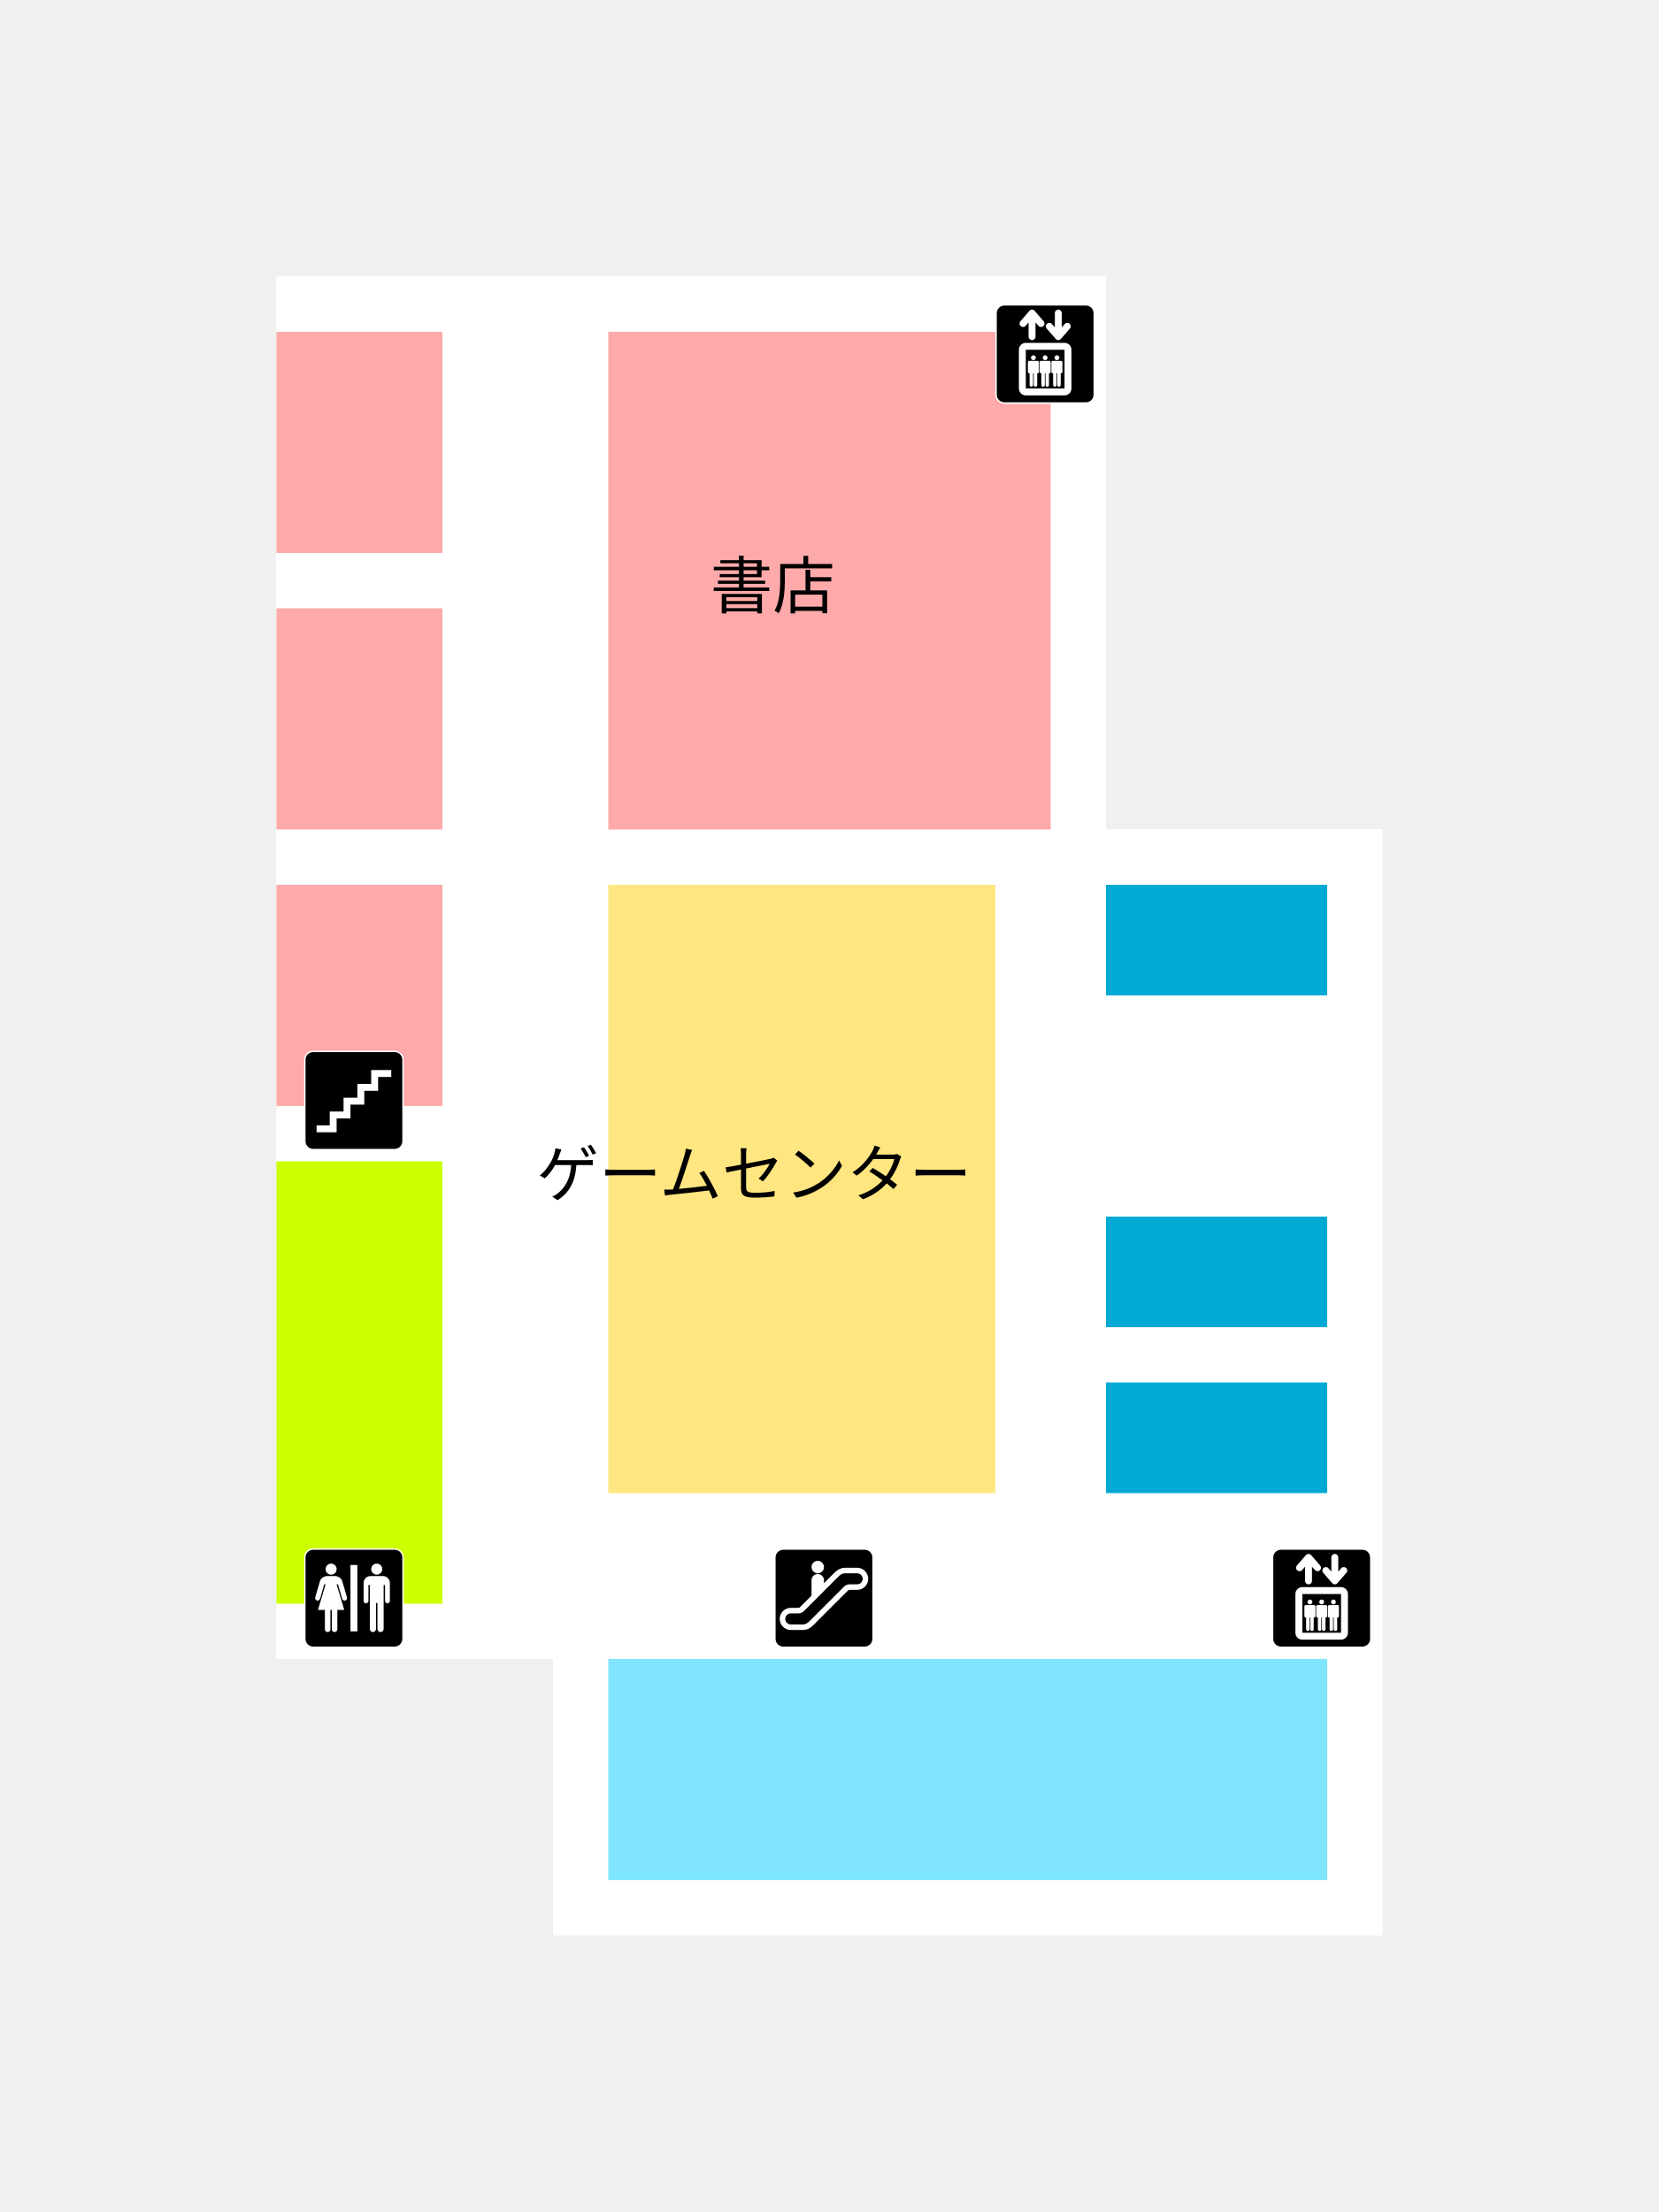
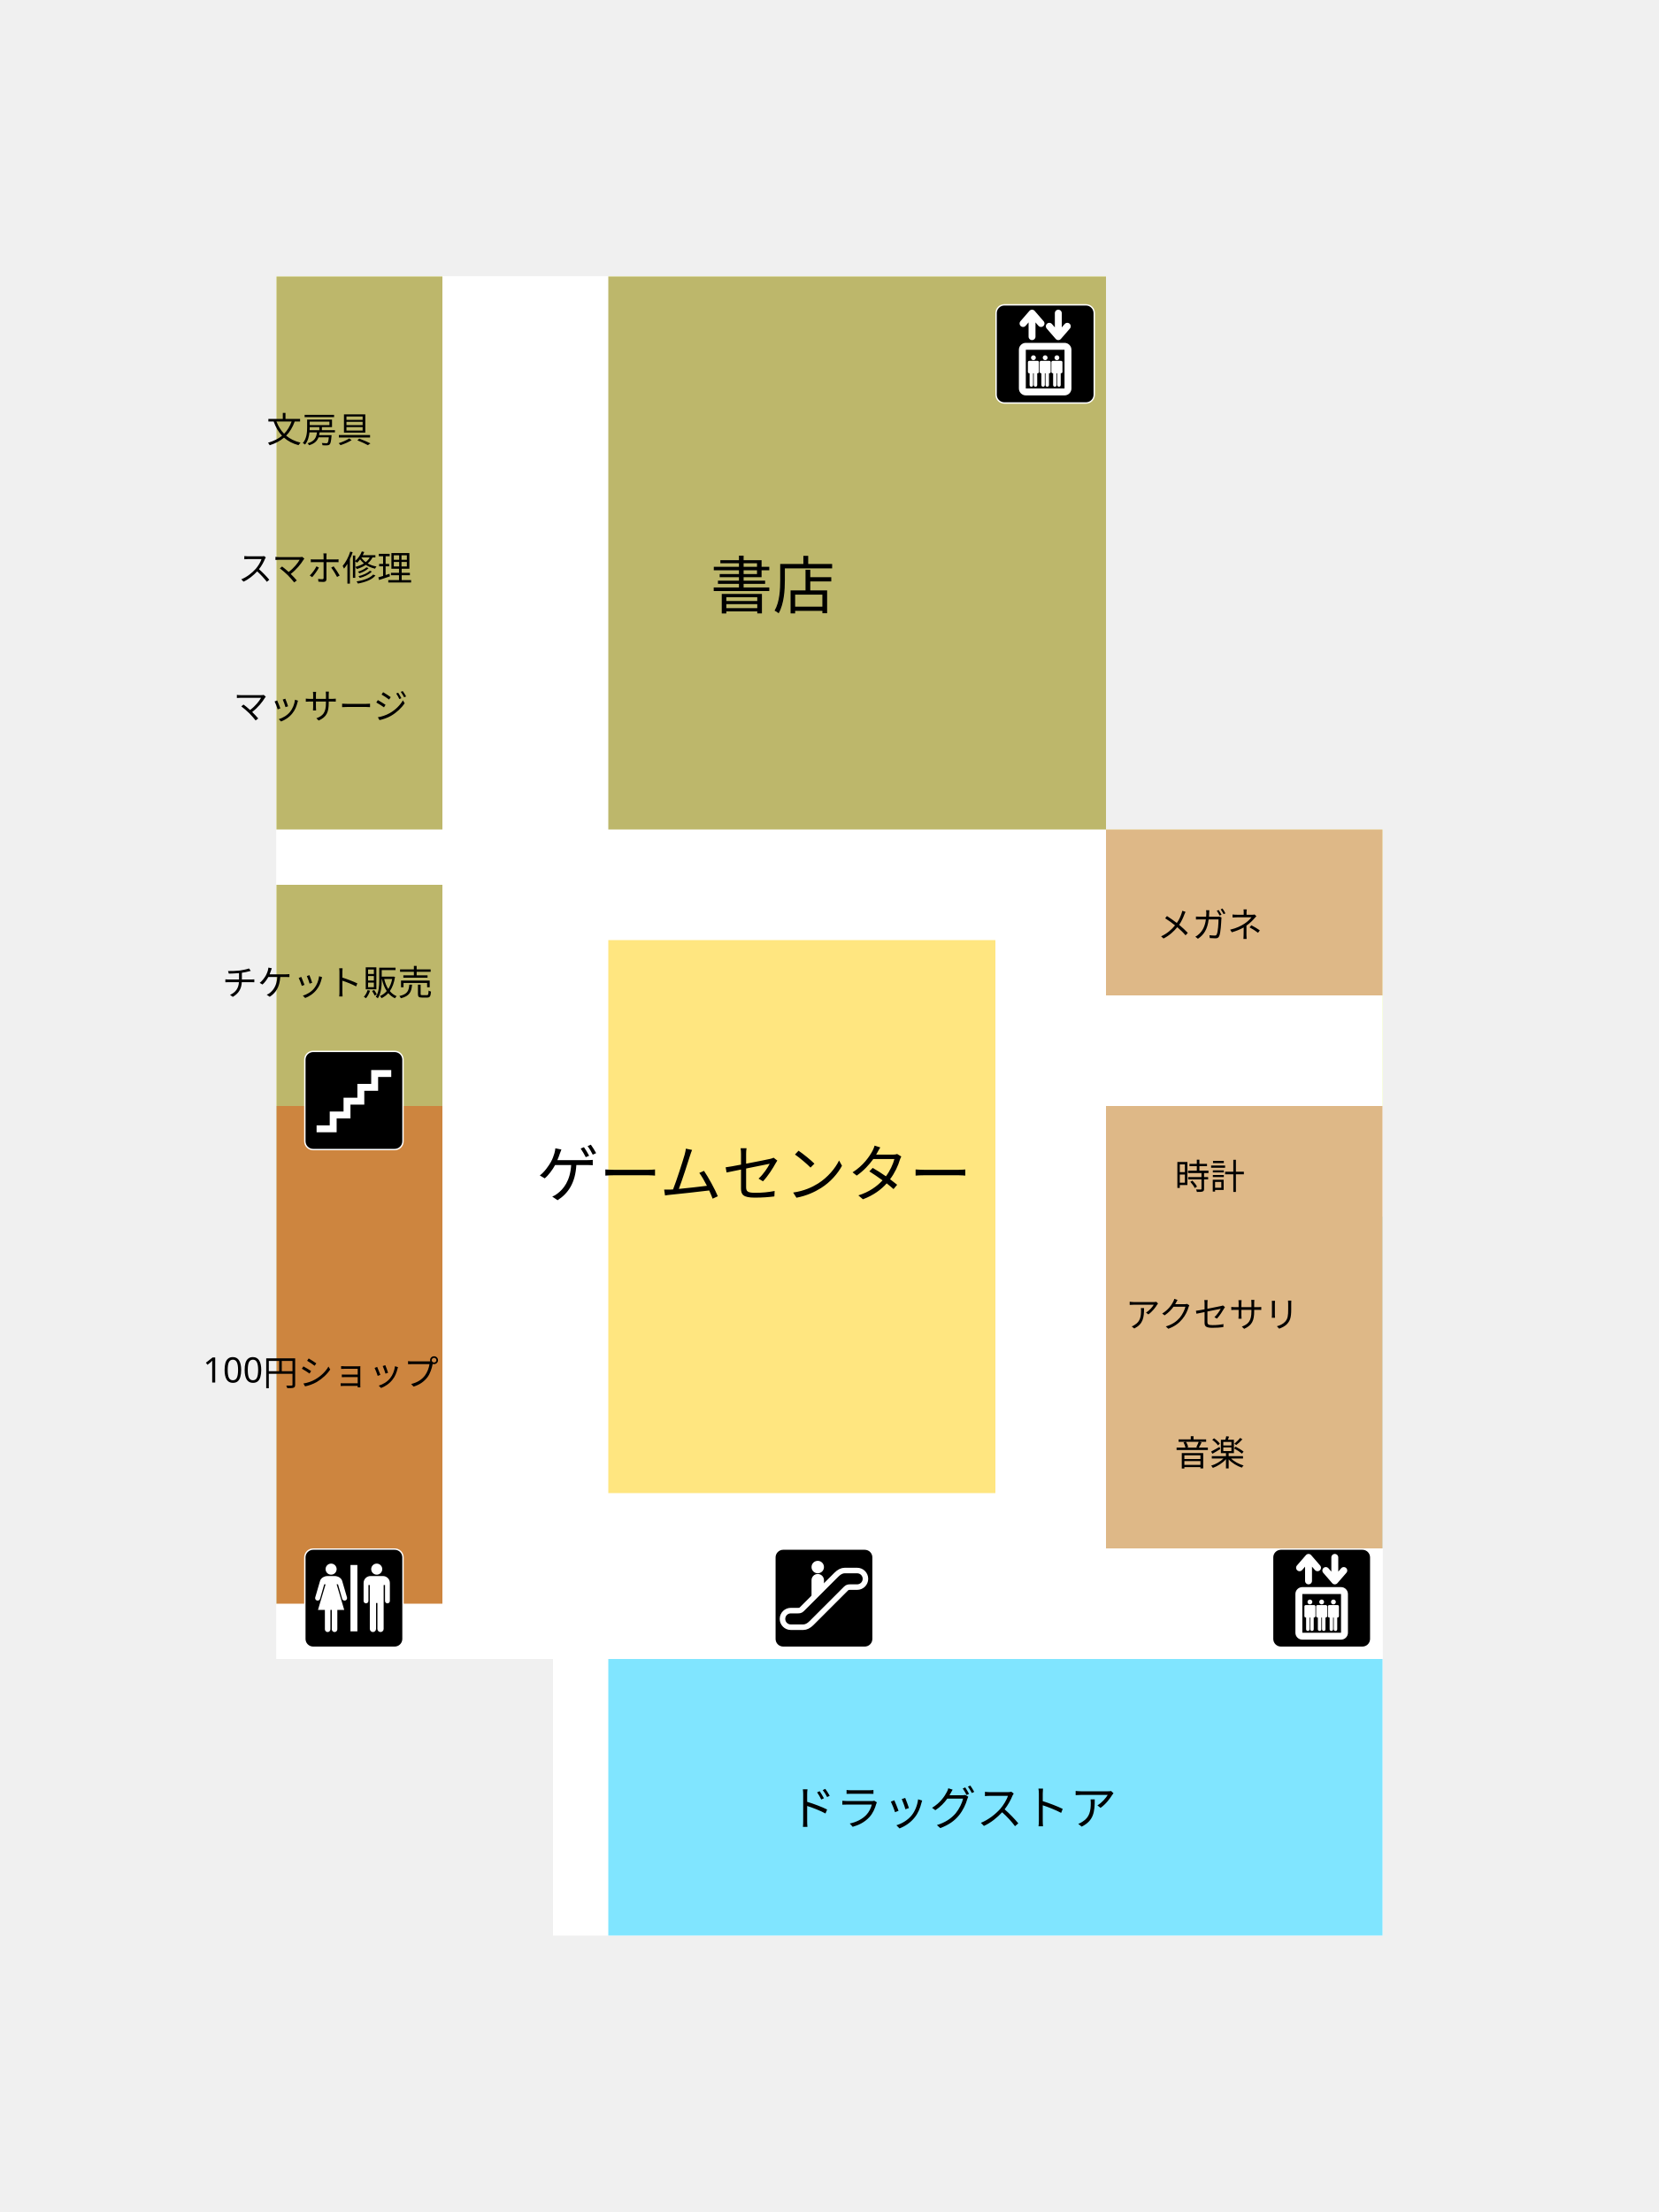
<svg xmlns="http://www.w3.org/2000/svg" xmlns:xlink="http://www.w3.org/1999/xlink" width="300mm" height="400mm" viewBox="0 0 300 400" version="1.1" id="svg1">
  <defs id="defs1">
    <symbol id="AigaSymbols.svg:Escalator_Inv">
      <rect x="0.5" y="0.5" width="71" height="71" ry="6" style="stroke:#ffffff" id="rect47" />
      <path d="m 55,28 c -1,0 -2,0 -3,1 L 27,54 c -2,2 -4,3 -6,3 h -9 a 6,6 0 1 1 0,-12 h 5 c 1,0 2,0 3,-1 L 45,19 c 2,-2 4,-3 6,-3 h 9 a 6,6 0 1 1 0,12 z" style="fill:none;stroke:#ffffff;stroke-width:4" id="path48" />
      <path d="m 27,35 9,-9 v -3 a 4.5,4.5 0 0 0 -9,0 z" style="fill:#ffffff;stroke:none" id="path49" />
      <circle cx="31.5" cy="13.5" r="4.5" style="fill:#ffffff;stroke:none" id="circle49" />
    </symbol>
    <symbol id="AigaSymbols.svg:Stairs_Inv">
      <rect x="0.5" y="0.5" width="71" height="71" ry="6" style="stroke:#ffffff" id="rect62" />
      <path d="m 9,56.5 h 12 v -10 h 10 v -10 h 10 v -10 h 10 v -10 h 12" style="fill:none;stroke:#ffffff;stroke-width:5" id="path63" />
    </symbol>
    <symbol id="AigaSymbols.svg:Elevator_Inv">
      <rect x="0.5" y="0.5" width="71" height="71" ry="6" style="stroke:#ffffff" id="rect75" />
      <g style="fill:none;stroke:#ffffff;stroke-width:5;stroke-linecap:round;stroke-linejoin:round" id="g76">
        <path d="M 26.5,23.5 V 6.5 M 20,14 26.5,6.5 33,14" id="path75" />
        <path d="m 45.5,6.5 v 17 M 39,16 45.5,23.5 52,16" id="path76" />
      </g>
      <rect x="17" y="28" width="38" height="38" ry="5" style="fill:#ffffff;stroke:none" id="rect76" />
      <rect x="22" y="33" width="28" height="28" style="stroke:none" id="rect77" />
      <g id="person2" style="fill:#ffffff;stroke:none">
        <circle cx="27.5" cy="38.75" r="1.75" id="circle77" />
        <path d="m 24.5,41 a 1,1 0 0 0 -1,1 v 7 a 1,1 0 0 0 1,1 h 0.25 v 8.5 a 1.25,1.25 0 1 0 2.5,0 V 50 h 0.5 v 8.5 a 1.25,1.25 0 1 0 2.5,0 V 50 h 0.25 a 1,1 0 0 0 1,-1 v -7 a 1,1 0 0 0 -1,-1 z" id="path77" />
      </g>
      <use x="8.5" xlink:href="#person2" id="use77" />
      <use x="17" xlink:href="#person2" id="use78" />
    </symbol>
    <symbol id="AigaSymbols.svg:Toilets_Inv">
      <rect x="0.5" y="0.5" width="71" height="71" ry="6" style="stroke:#ffffff" id="rect83" />
      <g style="fill:#ffffff;stroke:none" id="g85">
        <rect x="33.5" y="12" width="5" height="48" id="rect84" />
        <circle cx="19.5" cy="15" r="4" id="circle84" />
        <path d="m 19,44.5 v 14 a 2,2 0 0 1 -4,0 v -14 H 10 L 15.5,26 h -1 l -3,10.5 A 1.821,1.821 0 0 1 8,35.5 l 3.5,-12 A 5.7,4.6 0 0 1 17,20 h 5 a 5.7,4.6 0 0 1 5.5,3.5 l 3.5,12 a 1.821,1.821 0 0 1 -3.5,1 L 24.5,26 h -1 L 29,44.5 h -5 v 14 a 2,2 0 0 1 -4,0 v -14 z" id="path84" />
        <circle cx="52.5" cy="15" r="4" id="circle85" />
        <path d="m 43,25 v 13 a 1.75,1.75 0 0 0 3.5,0 V 26.5 h 1 v 31.75 a 2.25,2.25 0 0 0 4.5,0 V 39.5 h 1 v 18.75 a 2.25,2.25 0 0 0 4.5,0 V 26.5 h 1 V 38 A 1.75,1.75 0 0 0 62,38 V 25 a 5,5 0 0 0 -5,-5 h -9 a 5,5 0 0 0 -5,5 z" id="path85" />
      </g>
    </symbol>
    <symbol id="AigaSymbols.svg:Information_Inv">
      <rect x="0.5" y="0.5" width="71" height="71" ry="6" style="stroke:#ffffff" id="rect127" />
      <circle cx="36" cy="36" r="24" style="fill:none;stroke:#ffffff;stroke-width:6" id="circle127" />
      <path d="m 27,32 c 0,-5 1,-11 9,-11 4,0 8,3 8,7 0,4 -2,6 -4,7 -2,1 -4,2 -4,5 0,3 0,6 0,6" style="fill:none;stroke:#ffffff;stroke-width:6" id="path127" />
      <rect x="33" y="48" width="6" height="6" style="fill:#ffffff;stroke:none" id="rect128" />
    </symbol>
  </defs>
  <g id="layer1" style="display:inline">
    <g id="g6">
-       <path style="fill:none;stroke-width:0.1" d="m 50,50 h 150 v 100 h 50 V 350 H 100 V 300 H 50 Z" id="path11" />
+       <path style="fill:none;stroke-width:0.1" d="m 40,50 h 160 v 100 h 50 l 10,200 H 100 V 300 H 50 Z" id="path11" />
      <path style="display:inline;fill:#ffffff;stroke-width:0.1" d="m 50,50 h 150 v 100 h 50 V 350 H 100 V 300 H 50 Z" id="path1" />
    </g>
    <g id="g2">
-       <path style="fill:#e5ff80;stroke-width:0.1" d="m 50,60 h 30 v 40 H 50 Z" id="path2" />
-       <path style="fill:#e5ff80;stroke-width:0.1" d="m 50,110 h 30 v 40 H 50 Z" id="path3" />
+       <path style="fill:#e5ff80;stroke-width:0.1" d="M 50,50 H 80 L 80,100 H 50 Z" id="path2" />
+       <path style="fill:#e5ff80;stroke-width:0.1" d="M 50,100 H 80 L 80,150 H 50 Z" id="path3" />
      <path style="fill:#e5ff80;stroke-width:0.1" d="m 50,160 h 30 v 40 H 50 Z" id="path4" />
-       <path style="fill:#e5ff80;stroke-width:0.1" d="m 110,60 h 80 v 100 h 50 v 40 H 110 Z" id="path5" />
-       <path style="fill:#87de87;stroke-width:0.1" d="m 50,210 h 30 v 80 H 50 Z" id="path6" />
-       <path style="fill:#80e5ff;stroke-width:0.1" d="m 110,300 v 40 h 130 v -40 z" id="path7" />
-       <path style="fill:#80e5ff;stroke-width:0.1" d="m 200,250 h 40 v 20 h -40 z" id="path8" />
+       <path style="fill:#e5ff80;stroke-width:0.1" d="m 110,50 h 90 v 100 h 50 v 50 H 110 Z" id="path5" />
+       <path style="fill:#87de87;stroke-width:0.1" d="M 50,200 H 80 L 80,290 H 50 Z" id="path6" />
+       <path style="fill:#80e5ff;stroke-width:0.1" d="m 110,300 v 50 h 140 v -50 z" id="path7" />
+       <path style="fill:#80e5ff;stroke-width:0.1" d="m 200,250 h 50 v 30 h -50 z" id="path8" />
      <path style="fill:#80e5ff;stroke-width:0.1" d="m 180,220 v 50 h -70 v -50 z" id="path9" />
-       <path style="fill:#80e5ff;stroke-width:0.1" d="m 200,220 h 40 v 20 h -40 z" id="path10" />
+       <path style="fill:#80e5ff;stroke-width:0.1" d="m 200,220 h 50 v 30 h -50 z" id="path10" />
    </g>
-     <g id="g1">
+     <g id="g1" style="display:inline">
      <use xlink:href="#AigaSymbols.svg:Escalator_Inv" style="fill:#000000;stroke:#000000" id="use1" transform="matrix(0.25,0,0,0.25,140,280)" />
      <use xlink:href="#AigaSymbols.svg:Stairs_Inv" style="fill:#000000;stroke:#000000" id="use1-6" transform="matrix(0.25,0,0,0.25,55,190)" />
      <use xlink:href="#AigaSymbols.svg:Toilets_Inv" style="fill:#000000;stroke:#000000" id="use1-5" transform="matrix(0.25,0,0,0.25,55,280)" />
      <use xlink:href="#AigaSymbols.svg:Elevator_Inv" style="fill:#000000;stroke:#000000" id="use2" transform="matrix(0.25,0,0,0.25,180,55)" />
      <use xlink:href="#AigaSymbols.svg:Information_Inv" style="fill:#000000;stroke:#000000" id="use1-29" transform="matrix(0.25,0,0,0.25,180,190)" />
+       <use xlink:href="#AigaSymbols.svg:Elevator_Inv" style="display:inline;fill:#000000;stroke:#000000" id="use27" transform="matrix(0.25,0,0,0.25,230,280)" />
    </g>
    <g id="g4" transform="translate(1.1444092e-6,5.132242)">
-       <text xml:space="preserve" style="font-size:11.289px;line-height:1.5;font-family:'Ubuntu Sans';-inkscape-font-specification:'Ubuntu Sans';text-align:center;writing-mode:lr-tb;direction:ltr;text-anchor:middle;fill:#000000;stroke:none;stroke-width:10" x="150" y="119.417" id="text1">
-         <tspan id="tspan1" style="font-size:11.289px;text-align:center;text-anchor:middle;fill:#000000;stroke:none;stroke-width:10" x="150" y="119.417">みんなの</tspan>
-         <tspan style="font-size:11.289px;text-align:center;text-anchor:middle;fill:#000000;stroke:none;stroke-width:10" x="150" y="137.441" id="tspan2">フードコート</tspan>
+       <text xml:space="preserve" style="font-size:11.289px;line-height:1.5;font-family:'Ubuntu Sans';-inkscape-font-specification:'Ubuntu Sans';text-align:center;writing-mode:lr-tb;direction:ltr;text-anchor:middle;fill:#000000;stroke:none;stroke-width:10" x="142.23" y="143.605" id="text1">
+         <tspan style="font-size:11.289px;text-align:center;text-anchor:middle;fill:#000000;stroke:none;stroke-width:10" x="142.23" y="143.605" id="tspan2">フードコート</tspan>
+       </text>
+       <text xml:space="preserve" style="font-size:8.467px;line-height:1.5;font-family:'Ubuntu Sans';-inkscape-font-specification:'Ubuntu Sans';text-align:center;writing-mode:lr-tb;direction:ltr;text-anchor:middle;display:inline;fill:#000000;stroke:none;stroke-width:1.058;stroke-linecap:round;stroke-linejoin:round" x="180" y="324.868" id="text14">
+         <tspan id="tspan14" style="font-size:8.467px;stroke-width:1.058" x="180" y="324.868">ドラッグストア</tspan>
+       </text>
+       <text xml:space="preserve" style="font-size:8.467px;line-height:1.5;font-family:'Ubuntu Sans';-inkscape-font-specification:'Ubuntu Sans';text-align:center;writing-mode:lr-tb;direction:ltr;text-anchor:middle;fill:#000000;stroke:none;stroke-width:1.058;stroke-linecap:round;stroke-linejoin:round" x="144.547" y="241.699" id="text15">
+         <tspan id="tspan15" style="stroke-width:1.058" x="144.547" y="241.699">食料品</tspan>
+       </text>
+       <text xml:space="preserve" style="font-size:8.467px;line-height:1.5;font-family:'Ubuntu Sans';-inkscape-font-specification:'Ubuntu Sans';text-align:center;writing-mode:lr-tb;direction:ltr;text-anchor:middle;fill:#000000;stroke:none;stroke-width:1.058;stroke-linecap:round;stroke-linejoin:round" x="225" y="244.868" id="text16">
+         <tspan id="tspan16" style="stroke-width:1.058" x="225" y="244.868">スイーツ</tspan>
+         <tspan style="stroke-width:1.058" x="225" y="258.386" id="tspan17">デザート</tspan>
+       </text>
+       <text xml:space="preserve" style="font-size:6.35px;line-height:1.5;font-family:'Ubuntu Sans';-inkscape-font-specification:'Ubuntu Sans';text-align:center;writing-mode:lr-tb;direction:ltr;text-anchor:middle;fill:#000000;stroke:none;stroke-width:1.058;stroke-linecap:round;stroke-linejoin:round" x="65.002" y="239.865" id="text18">
+         <tspan id="tspan18" style="font-size:6.35px;stroke-width:1.058" x="65.002" y="239.865">カフェ</tspan>
+       </text>
+       <text xml:space="preserve" style="font-size:6.35px;line-height:1.5;font-family:'Ubuntu Sans';-inkscape-font-specification:'Ubuntu Sans';text-align:center;writing-mode:lr-tb;direction:ltr;text-anchor:middle;fill:#000000;stroke:none;stroke-width:1.058;stroke-linecap:round;stroke-linejoin:round" x="65.271" y="71.143" id="text19">
+         <tspan id="tspan19" style="stroke-width:1.058;font-size:6.35px" x="65.271" y="71.143">婦人服</tspan>
+       </text>
+       <text xml:space="preserve" style="font-size:6.35px;line-height:1.5;font-family:'Ubuntu Sans';-inkscape-font-specification:'Ubuntu Sans';text-align:center;writing-mode:lr-tb;direction:ltr;text-anchor:middle;fill:#000000;stroke:none;stroke-width:1.058;stroke-linecap:round;stroke-linejoin:round" x="64.521" y="114.868" id="text20">
+         <tspan id="tspan20" style="stroke-width:1.058;font-size:6.35px" x="64.521" y="114.868">靴</tspan>
+       </text>
+       <text xml:space="preserve" style="font-size:6.35px;line-height:1.5;font-family:'Ubuntu Sans';-inkscape-font-specification:'Ubuntu Sans';text-align:center;writing-mode:lr-tb;direction:ltr;text-anchor:middle;fill:#000000;stroke:none;stroke-width:1.058;stroke-linecap:round;stroke-linejoin:round" x="65.271" y="174.868" id="text21">
+         <tspan id="tspan21" style="stroke-width:1.058;font-size:6.35px" x="65.271" y="174.868">紳士服</tspan>
+       </text>
+       <text xml:space="preserve" style="font-size:6.35px;line-height:1.5;font-family:'Ubuntu Sans';-inkscape-font-specification:'Ubuntu Sans';text-align:center;writing-mode:lr-tb;direction:ltr;text-anchor:middle;fill:#000000;stroke:none;stroke-width:1.058;stroke-linecap:round;stroke-linejoin:round" x="135.57" y="81.302" id="text22">
+         <tspan id="tspan22" style="stroke-width:1.058;font-size:6.35px" x="135.57" y="81.302">ラーメン</tspan>
+       </text>
+       <text xml:space="preserve" style="font-size:6.35px;line-height:1.5;font-family:'Ubuntu Sans';-inkscape-font-specification:'Ubuntu Sans';text-align:center;writing-mode:lr-tb;direction:ltr;text-anchor:middle;fill:#000000;stroke:none;stroke-width:1.058;stroke-linecap:round;stroke-linejoin:round" x="183.06" y="80.896" id="text23">
+         <tspan id="tspan23" style="stroke-width:1.058;font-size:6.35px" x="183.06" y="80.896">寿司</tspan>
+       </text>
+       <text xml:space="preserve" style="font-size:6.35px;line-height:1.5;font-family:'Ubuntu Sans';-inkscape-font-specification:'Ubuntu Sans';text-align:center;writing-mode:lr-tb;direction:ltr;text-anchor:middle;fill:#000000;stroke:none;stroke-width:1.058;stroke-linecap:round;stroke-linejoin:round" x="190" y="114.868" id="text24">
+         <tspan id="tspan24" style="stroke-width:1.058;font-size:6.35px" x="190" y="114.868">パスタ</tspan>
+       </text>
+       <text xml:space="preserve" style="font-size:6.35px;line-height:1.5;font-family:'Ubuntu Sans';-inkscape-font-specification:'Ubuntu Sans';text-align:center;writing-mode:lr-tb;direction:ltr;text-anchor:middle;fill:#000000;stroke:none;stroke-width:1.058;stroke-linecap:round;stroke-linejoin:round" x="230" y="184.868" id="text25">
+         <tspan id="tspan25" style="stroke-width:1.058;font-size:6.35px" x="230" y="184.868">クレープ</tspan>
+       </text>
+       <text xml:space="preserve" style="font-size:6.35px;line-height:1.5;font-family:'Ubuntu Sans';-inkscape-font-specification:'Ubuntu Sans';text-align:center;writing-mode:lr-tb;direction:ltr;text-anchor:middle;fill:#000000;stroke:none;stroke-width:1.058;stroke-linecap:round;stroke-linejoin:round" x="130" y="187.681" id="text26">
+         <tspan id="tspan26" style="stroke-width:1.058;font-size:6.35px" x="130" y="187.681">パン</tspan>
+       </text>
+       <text xml:space="preserve" style="font-size:6.35px;line-height:1.5;font-family:'Ubuntu Sans';-inkscape-font-specification:'Ubuntu Sans';text-align:center;writing-mode:lr-tb;direction:ltr;text-anchor:middle;fill:#000000;stroke:none;stroke-width:1.058;stroke-linecap:round;stroke-linejoin:round" x="220" y="158.119" id="text27">
+         <tspan id="tspan27" style="stroke-width:1.058;font-size:6.35px" x="220" y="158.119">ハンバーガー</tspan>
      </text>
    </g>
  </g>
  <g id="layer2" style="display:inline">
-     <g id="g7">
-       <path style="display:inline;fill:none;stroke-width:0.1" d="m 50,50 h 150 v 100 h 50 V 350 H 100 V 300 H 50 Z" id="path12" />
+     <g id="g7" style="display:inline">
+       <path style="display:inline;fill:none;stroke-width:0.1" d="m 40,50 h 160 v 100 h 50 l 10,200 H 100 V 300 H 50 Z" id="path12" />
      <path style="display:inline;fill:#ffffff;stroke-width:0.1" d="m 50,50 h 150 v 100 h 50 V 300 H 50 Z" id="path1-5" />
    </g>
    <g id="g2-6">
-       <path style="fill:#ffaaaa;stroke-width:0.1" d="m 50,60 h 30 v 40 H 50 Z" id="path2-2" />
-       <path style="fill:#ffaaaa;stroke-width:0.1" d="m 50,110 h 30 v 40 H 50 Z" id="path3-9" />
-       <path style="fill:#ffaaaa;stroke-width:0.1" d="m 50,160 h 30 v 40 H 50 Z" id="path4-1" />
-       <path style="fill:#ffaaaa;stroke-width:0.1" d="m 110,60 h 80 v 90 h -80 z" id="path5-2" />
-       <path style="fill:#ccff00;stroke-width:0.1" d="m 50,210 h 30 v 80 H 50 Z" id="path6-7" />
-       <path style="fill:#00aad4;stroke-width:0.1" d="m 200,250 h 40 v 20 h -40 z" id="path8-0" />
-       <path style="fill:#ffe680;stroke-width:0.1" d="M 180,160 V 270 H 110 V 160 Z" id="path9-9" />
-       <path style="fill:#00aad4;stroke-width:0.1" d="m 200,220 h 40 v 20 h -40 z" id="path10-3" />
-       <path style="fill:#00aad4;stroke-width:0.1" d="m 200,160 h 40 v 20 h -40 z" id="path7-6" />
+       <path style="fill:#bdb76b;stroke-width:0.1" d="M 50,50 H 80 L 80,100 H 50 Z" id="path2-2" />
+       <path style="fill:#bdb76b;stroke-width:0.1" d="m 50,100 h 30 v 50 H 50 Z" id="path3-9" />
+       <path style="fill:#bdb76b;stroke-width:0.1" d="m 50,160 h 30 v 40 H 50 Z" id="path4-1" />
+       <path style="fill:#bdb76b;stroke-width:0.1" d="m 110,50 h 90 v 100 h -90 z" id="path5-2" />
+       <path style="fill:#cd853f;stroke-width:0.1" d="M 50,200 H 80 L 80,290 H 50 Z" id="path6-7" />
+       <path style="fill:#deb887;stroke-width:0.1" d="m 200,240 h 50 v 40 h -50 z" id="path8-0" />
+       <path style="fill:#ffe680;stroke-width:0.1" d="M 180,170 V 270 H 110 V 170 Z" id="path9-9" />
+       <path style="fill:#deb887;stroke-width:0.1" d="m 200,200 h 50 v 40 h -50 z" id="path10-3" />
+       <path style="fill:#deb887;stroke-width:0.1" d="m 200,150 h 50 v 30 h -50 z" id="path7-6" />
    </g>
-     <g id="g3">
+     <g id="g3" style="display:inline">
      <use xlink:href="#AigaSymbols.svg:Escalator_Inv" style="fill:#000000;stroke:#000000" id="use1-0" transform="matrix(0.25,0,0,0.25,140,280)" />
      <use xlink:href="#AigaSymbols.svg:Stairs_Inv" style="fill:#000000;stroke:#000000" id="use1-6-6" transform="matrix(0.25,0,0,0.25,55,190)" />
      <use xlink:href="#AigaSymbols.svg:Toilets_Inv" style="fill:#000000;stroke:#000000" id="use1-5-6" transform="matrix(0.25,0,0,0.25,55,280)" />
      <use xlink:href="#AigaSymbols.svg:Elevator_Inv" style="fill:#000000;stroke:#000000" id="use1-2" transform="matrix(0.25,0,0,0.25,230,280)" />
      <use xlink:href="#AigaSymbols.svg:Elevator_Inv" style="fill:#000000;stroke:#000000" id="use5" transform="matrix(0.25,0,0,0.25,180,55)" />
    </g>
-     <g id="g5">
-       <text xml:space="preserve" style="font-size:11.289px;line-height:1.5;font-family:'Ubuntu Sans';-inkscape-font-specification:'Ubuntu Sans';text-align:center;writing-mode:lr-tb;direction:ltr;text-anchor:middle;fill:#000000;stroke:none;stroke-width:10" x="150" y="110" id="text4">
+     <g id="g5" style="display:inline">
+       <text xml:space="preserve" style="font-size:6.35px;line-height:1.5;font-family:'Ubuntu Sans';-inkscape-font-specification:'Ubuntu Sans';text-align:center;writing-mode:lr-tb;direction:ltr;text-anchor:middle;display:inline;fill:#bdb76b;stroke:#ff0000;stroke-width:1.058;stroke-linecap:round;stroke-linejoin:round" x="63.771" y="250" id="text3">
+         <tspan id="tspan3" style="font-size:6.35px;fill:#000000;stroke:none;stroke-width:1.058" x="63.771" y="250">100円ショップ</tspan>
+       </text>
+       <text xml:space="preserve" style="font-size:6.35px;line-height:1.5;font-family:'Ubuntu Sans';-inkscape-font-specification:'Ubuntu Sans';text-align:center;writing-mode:lr-tb;direction:ltr;text-anchor:middle;display:inline;fill:#000000;stroke:none;stroke-width:1.058;stroke-linecap:round;stroke-linejoin:round" x="63.521" y="80" id="text6">
+         <tspan id="tspan6" style="stroke-width:1.058" x="63.521" y="80">文房具</tspan>
+       </text>
+       <text xml:space="preserve" style="font-size:6.35px;line-height:1.5;font-family:'Ubuntu Sans';-inkscape-font-specification:'Ubuntu Sans';text-align:center;writing-mode:lr-tb;direction:ltr;text-anchor:middle;display:inline;fill:#000000;stroke:none;stroke-width:1.058;stroke-linecap:round;stroke-linejoin:round" x="63.771" y="130" id="text7">
+         <tspan id="tspan7" style="stroke-width:1.058" x="63.771" y="130">マッサージ</tspan>
+       </text>
+       <text xml:space="preserve" style="font-size:6.35px;line-height:1.5;font-family:'Ubuntu Sans';-inkscape-font-specification:'Ubuntu Sans';text-align:center;writing-mode:lr-tb;direction:ltr;text-anchor:middle;display:inline;fill:#000000;stroke:none;stroke-width:1.058;stroke-linecap:round;stroke-linejoin:round" x="65.021" y="180" id="text8">
+         <tspan id="tspan8" style="stroke-width:1.058" x="65.021" y="180">チケット販売</tspan>
+       </text>
+       <text xml:space="preserve" style="font-size:11.289px;line-height:1.5;font-family:'Ubuntu Sans';-inkscape-font-specification:'Ubuntu Sans';text-align:center;writing-mode:lr-tb;direction:ltr;text-anchor:middle;display:inline;fill:#000000;stroke:none;stroke-width:10" x="150" y="110" id="text4">
        <tspan id="tspan4" style="stroke-width:10" x="150" y="110">書店</tspan>
      </text>
      <text xml:space="preserve" style="font-size:11.289px;line-height:1.5;font-family:'Ubuntu Sans';-inkscape-font-specification:'Ubuntu Sans';text-align:center;writing-mode:lr-tb;direction:ltr;text-anchor:middle;display:inline;fill:#ffaaaa;stroke:none;stroke-width:10" x="146.638" y="216.368" id="text5">
        <tspan id="tspan5" style="fill:#000000;stroke-width:10" x="146.638" y="216.368">ゲームセンター</tspan>
      </text>
+       <text xml:space="preserve" style="font-size:6.35px;line-height:1.5;font-family:'Ubuntu Sans';-inkscape-font-specification:'Ubuntu Sans';text-align:center;writing-mode:lr-tb;direction:ltr;text-anchor:middle;display:inline;fill:#000000;stroke:none;stroke-width:1.058;stroke-linecap:round;stroke-linejoin:round" x="64.55" y="105.042" id="text9">
+         <tspan id="tspan9" style="stroke-width:1.058" x="64.55" y="105.042">スマホ修理</tspan>
+       </text>
+       <text xml:space="preserve" style="font-size:6.35px;line-height:1.5;font-family:'Ubuntu Sans';-inkscape-font-specification:'Ubuntu Sans';text-align:center;writing-mode:lr-tb;direction:ltr;text-anchor:middle;display:inline;fill:#000000;stroke:none;stroke-width:1.058;stroke-linecap:round;stroke-linejoin:round" x="224.55" y="169.524" id="text10">
+         <tspan id="tspan10" style="stroke-width:1.058" x="224.55" y="169.524">メガネ</tspan>
+       </text>
+       <text xml:space="preserve" style="font-size:6.35px;line-height:1.5;font-family:'Ubuntu Sans';-inkscape-font-specification:'Ubuntu Sans';text-align:center;writing-mode:lr-tb;direction:ltr;text-anchor:middle;display:inline;fill:#000000;stroke:none;stroke-width:1.058;stroke-linecap:round;stroke-linejoin:round" x="224.55" y="215.042" id="text11">
+         <tspan id="tspan11" style="stroke-width:1.058" x="224.55" y="215.042">時計</tspan>
+       </text>
+       <text xml:space="preserve" style="font-size:6.35px;line-height:1.5;font-family:'Ubuntu Sans';-inkscape-font-specification:'Ubuntu Sans';text-align:center;writing-mode:lr-tb;direction:ltr;text-anchor:middle;display:inline;fill:#000000;stroke:none;stroke-width:1.058;stroke-linecap:round;stroke-linejoin:round" x="225" y="240" id="text12">
+         <tspan id="tspan12" style="stroke-width:1.058" x="225" y="240">アクセサリ</tspan>
+       </text>
+       <text xml:space="preserve" style="font-size:6.35px;line-height:1.5;font-family:'Ubuntu Sans';-inkscape-font-specification:'Ubuntu Sans';text-align:center;writing-mode:lr-tb;direction:ltr;text-anchor:middle;display:inline;fill:#000000;stroke:none;stroke-width:1.058;stroke-linecap:round;stroke-linejoin:round" x="224.55" y="265.042" id="text13">
+         <tspan id="tspan13" style="stroke-width:1.058" x="224.55" y="265.042">音楽</tspan>
+       </text>
    </g>
  </g>
</svg>
